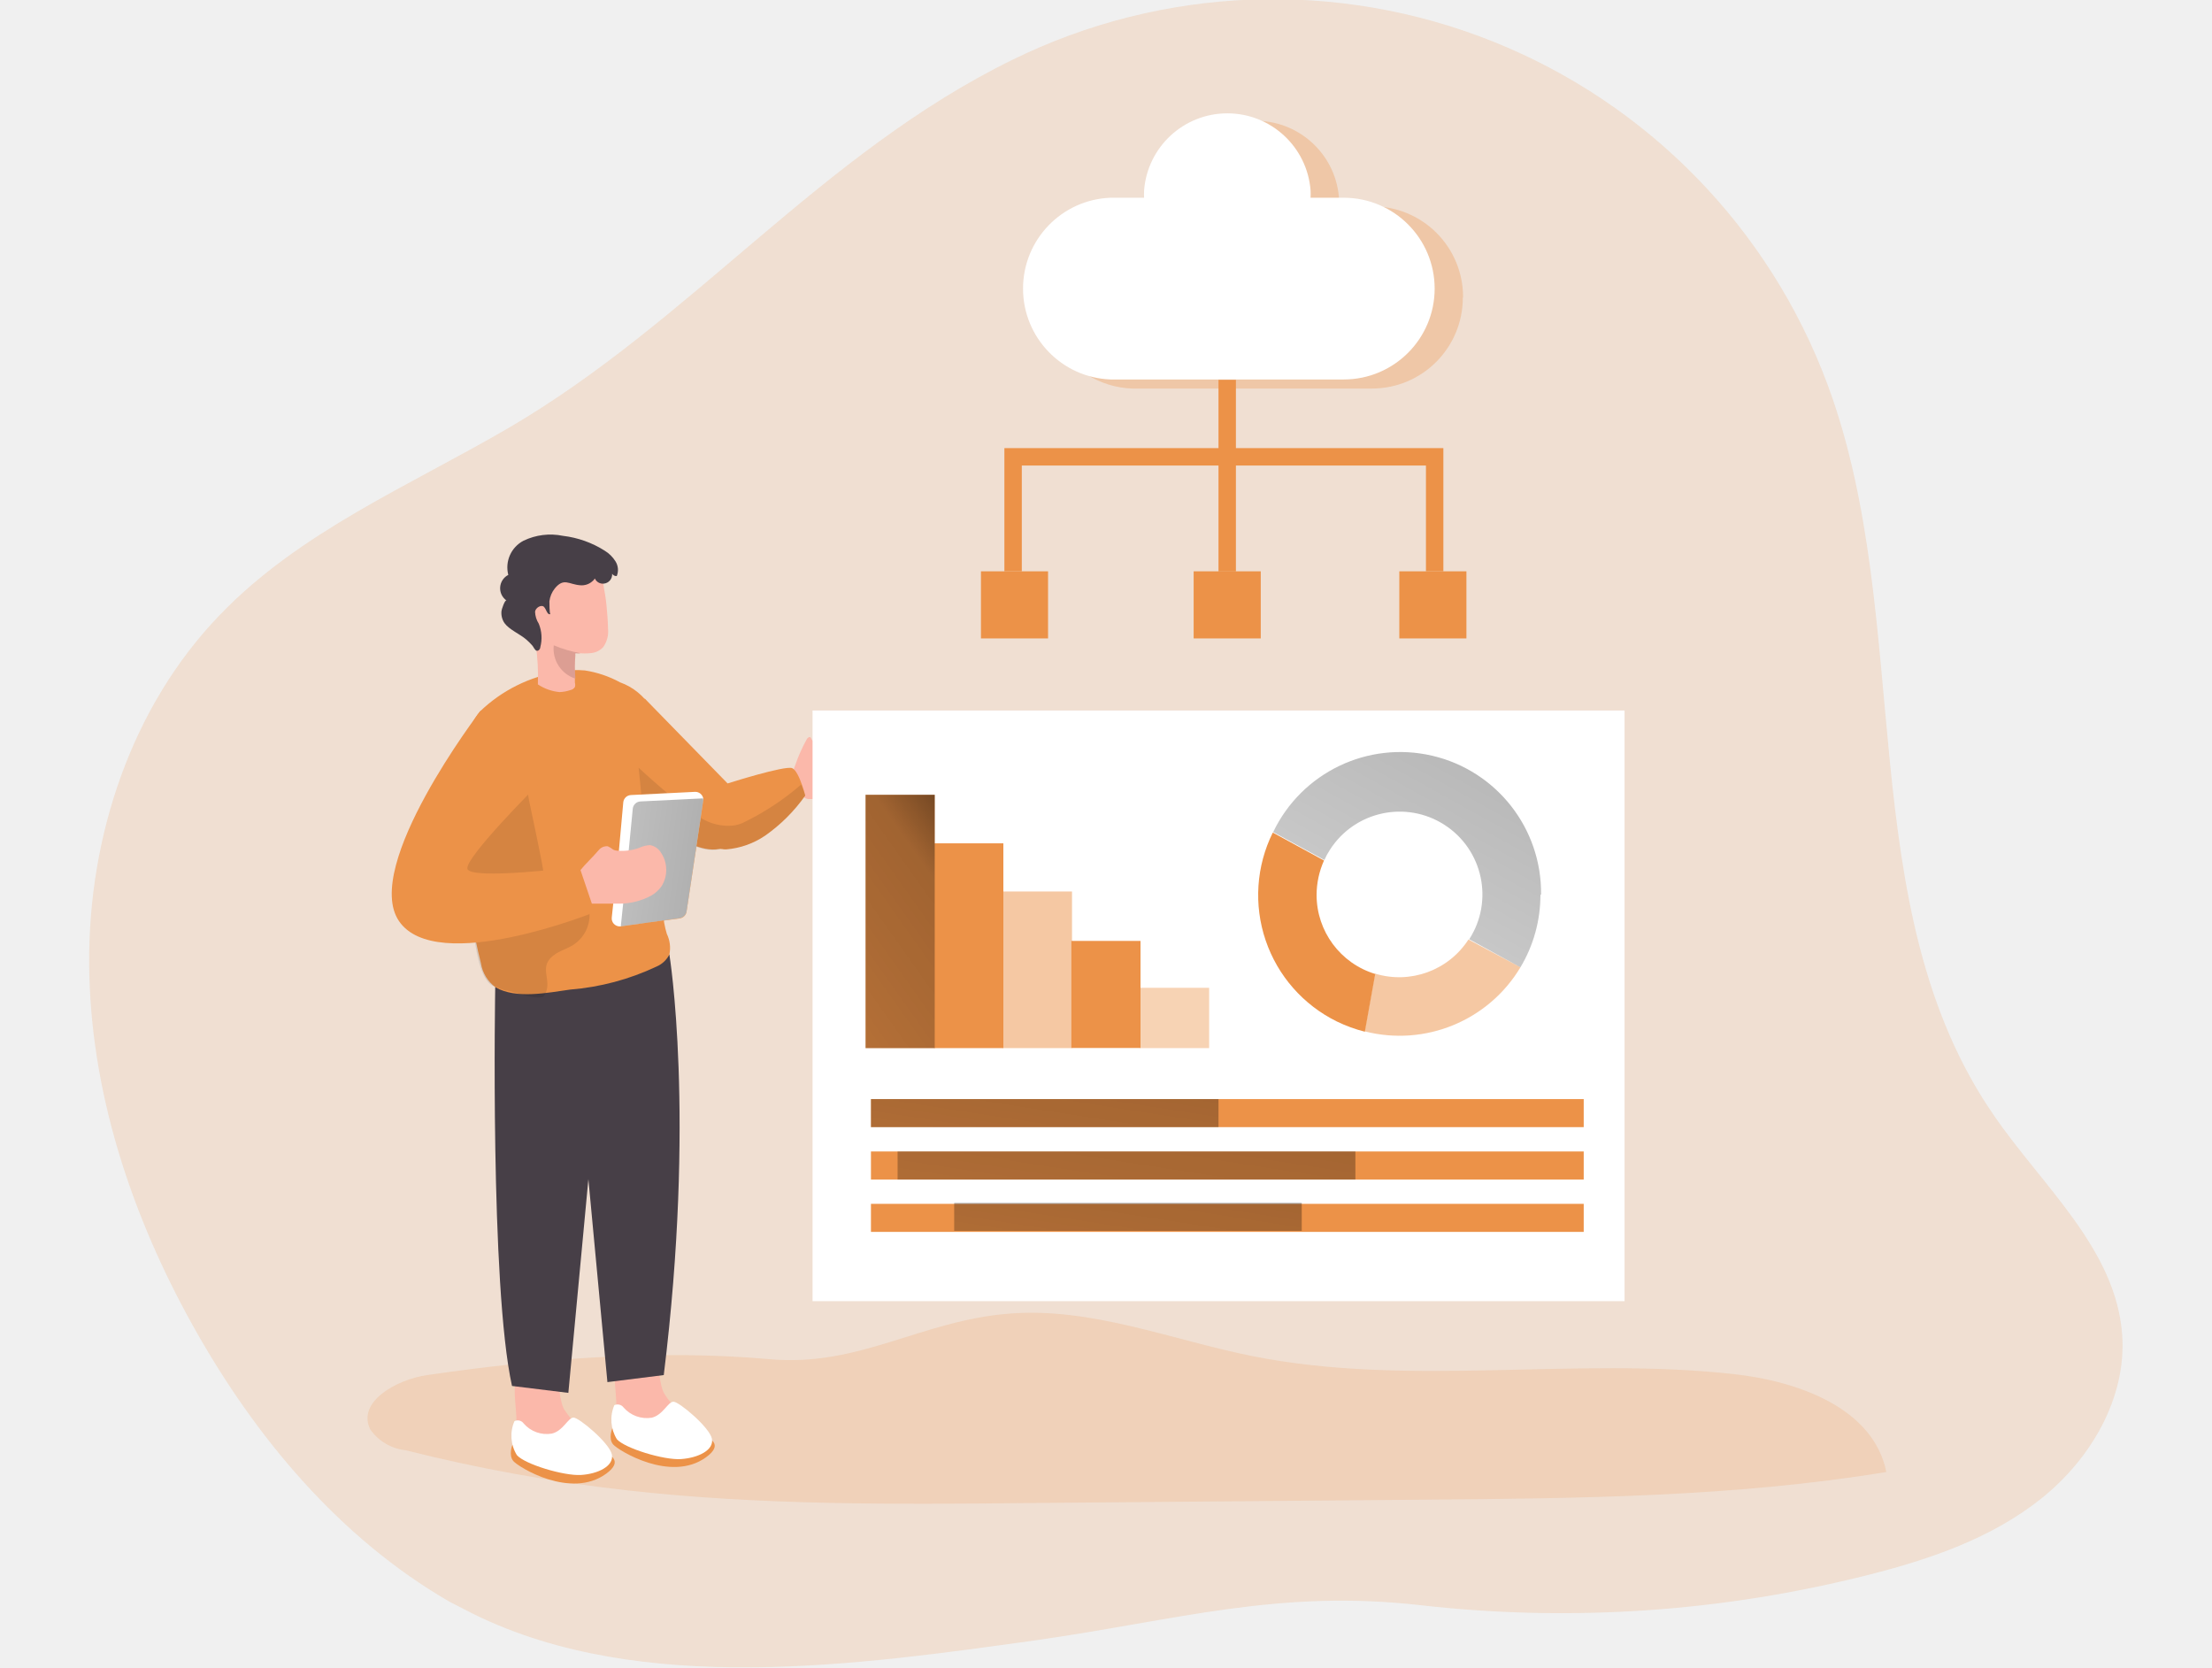
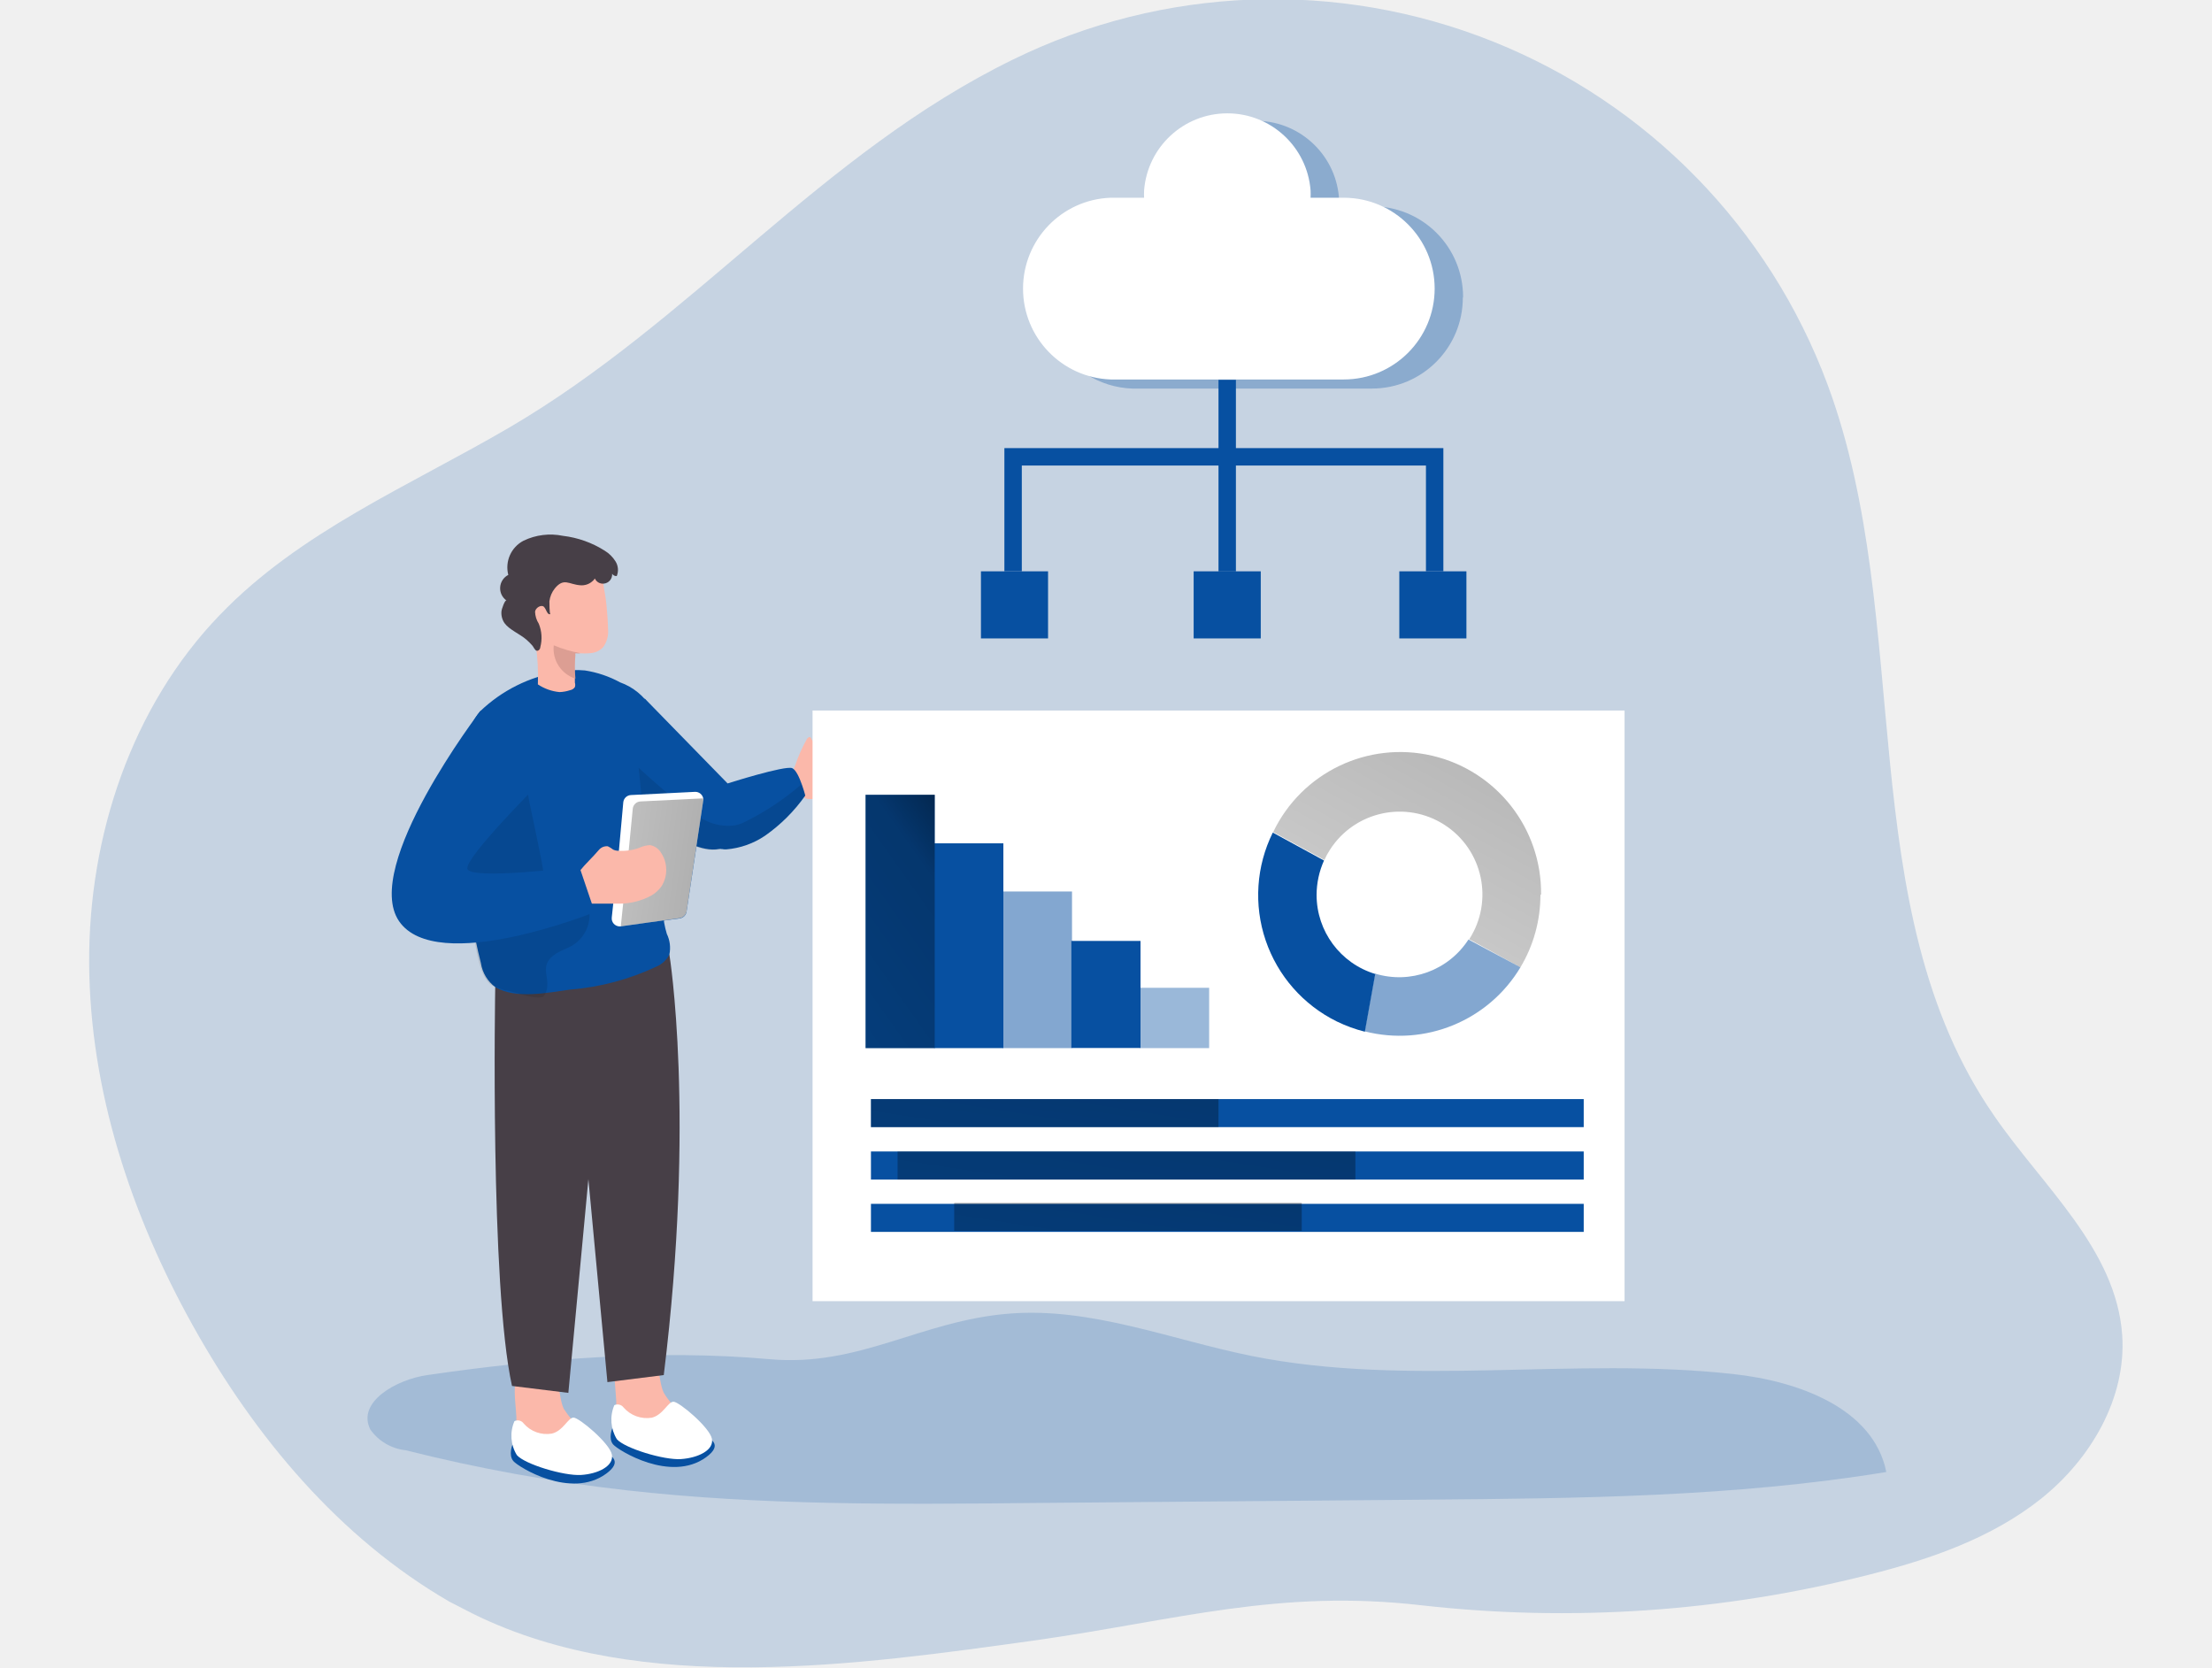
<svg xmlns="http://www.w3.org/2000/svg" xmlns:xlink="http://www.w3.org/1999/xlink" id="Layer_1" data-name="Layer 1" viewBox="0 0 158.81 130.19" width="406" height="306" class="illustration styles_illustrationTablet__1DWOa">
  <defs>
    <linearGradient id="linear-gradient" x1="83.01" y1="54.9" x2="42.02" y2="60.46" gradientTransform="matrix(1, 0, 0, -1, -18.57, 131.42)" gradientUnits="userSpaceOnUse">
      <stop offset="0.01" />
      <stop offset="0.08" stop-opacity="0.69" />
      <stop offset="0.21" stop-opacity="0.32" />
      <stop offset="1" stop-opacity="0" />
    </linearGradient>
    <linearGradient id="linear-gradient-2" x1="-547.98" y1="61.6" x2="-499.46" y2="27.21" gradientTransform="translate(-471.09 123.94) rotate(180)" xlink:href="#linear-gradient" />
    <linearGradient id="linear-gradient-3" x1="84.42" y1="69.76" x2="76.09" y2="16.29" gradientTransform="matrix(1, 0, 0, -1, -7.29, 140.53)" xlink:href="#linear-gradient" />
    <linearGradient id="linear-gradient-4" x1="90.92" y1="61.65" x2="82.6" y2="8.18" gradientTransform="matrix(1, 0, 0, -1, -7.29, 140.53)" xlink:href="#linear-gradient" />
    <linearGradient id="linear-gradient-5" x1="91.34" y1="69.04" x2="81.27" y2="4.4" gradientTransform="matrix(1, 0, 0, -1, -7.29, 140.53)" xlink:href="#linear-gradient" />
    <linearGradient id="linear-gradient-6" x1="147.04" y1="88.11" x2="105.55" y2="13.31" xlink:href="#linear-gradient" />
  </defs>
-   <path d="M37.39,133.54c13.07,6.39,30,3.93,43.88,2,11-1.57,18.9-4,30-2.73a97.49,97.49,0,0,0,35-2.38c4.79-1.21,9.59-2.86,13.45-5.94s6.67-7.84,6.33-12.77c-.47-6.71-6.21-11.61-10-17.13-11.23-16.19-6.16-38.61-13-57.07A46.18,46.18,0,0,0,79.45,12.11c-15,7.32-25.11,20.44-39.45,28.8C32.24,45.43,23.72,49,17.49,55.49,10.6,62.63,7.24,72.75,7.29,82.67S10.56,102.32,15.4,111s11.44,16.56,20,21.52C36.08,132.87,36.73,133.21,37.39,133.54Z" transform="translate(-7.29 -7.47)" fill="#ec9248" opacity="0.18" style="isolation: isolate;" />
-   <path d="M33.69,114.84c-2.39.34-5.54,2.1-4.44,4.26A3.89,3.89,0,0,0,32,120.71a130.3,130.3,0,0,0,17.2,3.12c10.5,1.19,21.1,1.11,31.66,1l30.71-.26c12-.1,24.17-.21,36.06-2.16-1-5-6.9-7.1-11.95-7.65-12.5-1.38-25.28,1.06-37.6-1.41-6.3-1.27-12.51-3.82-18.93-3.31-6.9.54-11.71,4.19-18.72,3.56C51.59,112.81,42.43,113.57,33.69,114.84Z" transform="translate(-7.29 -7.47)" fill="#ec9248" opacity="0.18" style="isolation: isolate;" />
+   <path d="M37.39,133.54c13.07,6.39,30,3.93,43.88,2,11-1.57,18.9-4,30-2.73a97.49,97.49,0,0,0,35-2.38c4.79-1.21,9.59-2.86,13.45-5.94s6.67-7.84,6.33-12.77c-.47-6.71-6.21-11.61-10-17.13-11.23-16.19-6.16-38.61-13-57.07A46.18,46.18,0,0,0,79.45,12.11c-15,7.32-25.11,20.44-39.45,28.8C32.24,45.43,23.72,49,17.49,55.49,10.6,62.63,7.24,72.75,7.29,82.67S10.56,102.32,15.4,111s11.44,16.56,20,21.52C36.08,132.87,36.73,133.21,37.39,133.54Z" transform="translate(-7.29 -7.47)" fill="#0750a1" opacity="0.18" style="isolation: isolate;" />
+   <path d="M33.69,114.84c-2.39.34-5.54,2.1-4.44,4.26A3.89,3.89,0,0,0,32,120.71a130.3,130.3,0,0,0,17.2,3.12c10.5,1.19,21.1,1.11,31.66,1l30.71-.26c12-.1,24.17-.21,36.06-2.16-1-5-6.9-7.1-11.95-7.65-12.5-1.38-25.28,1.06-37.6-1.41-6.3-1.27-12.51-3.82-18.93-3.31-6.9.54-11.71,4.19-18.72,3.56C51.59,112.81,42.43,113.57,33.69,114.84Z" transform="translate(-7.29 -7.47)" fill="#0750a1" opacity="0.18" style="isolation: isolate;" />
  <path d="M48.45,116.87a4.36,4.36,0,0,0,.35,1.83,3,3,0,0,0,1.33,1.24,5.24,5.24,0,0,0,3.9.39.74.74,0,0,0,.45-.28.56.56,0,0,0,.08-.38,2.93,2.93,0,0,0-1-1.84,6.13,6.13,0,0,1-1.4-1.61c-.6-1.21-.16-4.42-2.43-3.9C47.81,112.75,48.4,115.52,48.45,116.87Z" transform="translate(-7.29 -7.47)" fill="#fbb8aa" />
-   <path d="M48.14,119s-.33.8.07,1.26,4.49,3,7.25,1S51.71,119,51.71,119Z" transform="translate(-7.29 -7.47)" fill="#ec9248" />
+   <path d="M48.14,119s-.33.8.07,1.26,4.49,3,7.25,1S51.71,119,51.71,119Z" transform="translate(-7.29 -7.47)" fill="#0750a1" />
  <path d="M48.3,117.19a.59.59,0,0,1,.73.19,2.41,2.41,0,0,0,2.19.79c.9-.22,1.26-1.25,1.7-1.25s2.82,2,3,2.89-1.08,1.5-2.42,1.59-4.39-.85-5-1.55A2.9,2.9,0,0,1,48.3,117.19Z" transform="translate(-7.29 -7.47)" fill="#fff" />
  <path d="M40.65,118.1a4.56,4.56,0,0,0,.34,1.84,3.09,3.09,0,0,0,1.34,1.24,5.28,5.28,0,0,0,3.9.38.73.73,0,0,0,.45-.27.66.66,0,0,0,.08-.39,2.9,2.9,0,0,0-1-1.83,6.9,6.9,0,0,1-1.41-1.6c-.59-1.21-.15-4.42-2.42-3.91C40,114,40.6,116.77,40.65,118.1Z" transform="translate(-7.29 -7.47)" fill="#fbb8aa" />
-   <path d="M40.34,120.29s-.32.79.07,1.26,4.48,3,7.24,1-3.74-2.31-3.74-2.31Z" transform="translate(-7.29 -7.47)" fill="#ec9248" />
+   <path d="M40.34,120.29s-.32.79.07,1.26,4.48,3,7.24,1-3.74-2.31-3.74-2.31Z" transform="translate(-7.29 -7.47)" fill="#0750a1" />
  <path d="M40.5,118.44a.57.57,0,0,1,.73.19,2.38,2.38,0,0,0,2.19.78c.89-.21,1.26-1.24,1.69-1.25s2.83,2,3,2.89-1.08,1.51-2.42,1.59-4.39-.84-5-1.55A2.87,2.87,0,0,1,40.5,118.44Z" transform="translate(-7.29 -7.47)" fill="#fff" />
  <path d="M39,84.53s-.42,23.37,1.31,31.16l4.4.54,3-32Z" transform="translate(-7.29 -7.47)" fill="#473f47" />
  <path d="M52.6,82s2.06,12.6-.44,32.84l-4.4.55-3-32Z" transform="translate(-7.29 -7.47)" fill="#473f47" />
-   <path d="M57.74,71.94c-.05.84-.32,1.58-1.06,1.82l-.19,0c-1.35.27-3.12-.75-4.35-1.65A16.87,16.87,0,0,1,50.66,71v-9l6.56,6.72A10.43,10.43,0,0,1,57.74,71.94Z" transform="translate(-7.29 -7.47)" fill="#ec9248" />
-   <path d="M52.19,72.12c0,.42.06.85.06,1.27,0,2.33-.54,4.74.15,7A2.52,2.52,0,0,1,52.6,82a2,2,0,0,1-1,.94,19.46,19.46,0,0,1-6.75,1.8c-1.74.24-4.22.76-5.83-.18a2.89,2.89,0,0,1-1.14-1.89,35.75,35.75,0,0,1-1.09-7.35c0-.33-.05-.65-.06-1-.14-2.24-.18-4.47-.14-6.71,0-1.62.16-3.37,1.22-4.59A11.58,11.58,0,0,1,44,59.93a6.64,6.64,0,0,1,2-.11,8.44,8.44,0,0,1,2.75.93,4.68,4.68,0,0,1,2.44,2,13.82,13.82,0,0,1,1.15,3.7A13.37,13.37,0,0,1,52.49,70c-.06.59-.21,1.18-.27,1.77A1.73,1.73,0,0,0,52.19,72.12Z" transform="translate(-7.29 -7.47)" fill="#ec9248" />
+   <path d="M57.74,71.94c-.05.84-.32,1.58-1.06,1.82l-.19,0c-1.35.27-3.12-.75-4.35-1.65A16.87,16.87,0,0,1,50.66,71v-9l6.56,6.72A10.43,10.43,0,0,1,57.74,71.94Z" transform="translate(-7.29 -7.47)" fill="#0750a1" />
+   <path d="M52.19,72.12c0,.42.06.85.06,1.27,0,2.33-.54,4.74.15,7A2.52,2.52,0,0,1,52.6,82a2,2,0,0,1-1,.94,19.46,19.46,0,0,1-6.75,1.8c-1.74.24-4.22.76-5.83-.18a2.89,2.89,0,0,1-1.14-1.89,35.75,35.75,0,0,1-1.09-7.35c0-.33-.05-.65-.06-1-.14-2.24-.18-4.47-.14-6.71,0-1.62.16-3.37,1.22-4.59A11.58,11.58,0,0,1,44,59.93a6.64,6.64,0,0,1,2-.11,8.44,8.44,0,0,1,2.75.93,4.68,4.68,0,0,1,2.44,2,13.82,13.82,0,0,1,1.15,3.7A13.37,13.37,0,0,1,52.49,70c-.06.59-.21,1.18-.27,1.77A1.73,1.73,0,0,0,52.19,72.12Z" transform="translate(-7.29 -7.47)" fill="#0750a1" />
  <path d="M42.68,85.32c-.68.2-2.24-.42-2.76-.51-.31,0-.59-.21-.9-.28-1.54-.39-1.72-4.73-1.87-5.89a82.84,82.84,0,0,1-1.06-9.38,10,10,0,0,1,.41-3.53,4.09,4.09,0,0,1,2.31-2.58c2-.71,2.56,5.53,2.83,6.82.34,1.62.69,3.24,1,4.85.24,1.19.11,2.13,1,3a.49.49,0,0,0,.24.14.48.48,0,0,0,.24-.06,3.51,3.51,0,0,1,1.24-.29.78.78,0,0,1,.94.7,2.78,2.78,0,0,1-1.19,2.93c-.42.27-.9.41-1.33.67-1.59,1-.26,2-.89,3.2A.42.42,0,0,1,42.68,85.32Z" transform="translate(-7.29 -7.47)" fill="#020202" opacity="0.1" style="isolation: isolate;" />
  <path d="M47.43,58a1.47,1.47,0,0,1-1,.47,4.62,4.62,0,0,1-.91,0h-.17a.2.2,0,0,0-.13,0,.24.24,0,0,0,0,.14,10.18,10.18,0,0,0,0,1.83h0c0,.11,0,.22,0,.33a.6.6,0,0,1,0,.35.55.55,0,0,1-.37.24,2.9,2.9,0,0,1-.83.15,3.67,3.67,0,0,1-1.69-.6,17.25,17.25,0,0,0-.17-3.13,16.63,16.63,0,0,1-.4-4,2.2,2.2,0,0,1,2.55-2.18,5,5,0,0,1,2.73.75,1.09,1.09,0,0,1,.41.81c.1.53.19,1.06.24,1.6s.11,1.22.12,1.83A2.08,2.08,0,0,1,47.43,58Z" transform="translate(-7.29 -7.47)" fill="#fbb8aa" />
  <path d="M63.34,65.17c.06-.09.18-.19.27-.13a.26.26,0,0,1,.08.13.59.59,0,0,0,.54.31c.21,0,.43,0,.65,0a1.83,1.83,0,0,1,1.44.78,2.85,2.85,0,0,1,.52,1.59,2,2,0,0,1-.39,1.44,2.68,2.68,0,0,1-2.15.57l-.7,0a.66.66,0,0,1-.73-.53c-.29-.69-.81-1.39-.45-2.09A12.24,12.24,0,0,1,63.34,65.17Z" transform="translate(-7.29 -7.47)" fill="#fbb8aa" />
  <path d="M46.56,52.88a1.25,1.25,0,0,1-.91.29c-.9-.06-1.29-.62-2,.25a2,2,0,0,0-.42,1c0,.08,0,1,.08,1-.26.09-.31-.38-.51-.57s-.66.07-.69.39a1.85,1.85,0,0,0,.29.93A2.87,2.87,0,0,1,42.52,58c0,.15-.15.32-.29.28S42,58,41.9,57.88a5,5,0,0,0-.46-.46c-.5-.44-1.35-.78-1.72-1.3a1.4,1.4,0,0,1-.23-.95c0-.08.26-.89.39-.81a1.17,1.17,0,0,1,.14-2,2.35,2.35,0,0,1,1.19-2.67,4.84,4.84,0,0,1,3.08-.38,7.79,7.79,0,0,1,3.26,1.16,2.56,2.56,0,0,1,.84.83,1.26,1.26,0,0,1,.1,1.15.38.38,0,0,1-.36-.18.72.72,0,0,1-.65.77.68.68,0,0,1-.7-.4A.89.89,0,0,1,46.56,52.88Z" transform="translate(-7.29 -7.47)" fill="#473f47" />
  <path d="M45.56,58.49h-.17a.2.2,0,0,0-.13,0,.24.24,0,0,0,0,.14,10.18,10.18,0,0,0,0,1.83h0a2.45,2.45,0,0,1-1.69-2.6,10,10,0,0,0,2.07.61Z" transform="translate(-7.29 -7.47)" fill="#dc9e93" />
-   <path d="M63.21,69.59a12.87,12.87,0,0,1-3.15,3.14,6.3,6.3,0,0,1-3,1.06,1,1,0,0,1-.42-.05,1,1,0,0,1-.57-.39,3.3,3.3,0,0,1-.76-1.87c-.07-1.8,1.88-2.85,1.88-2.85s4.44-1.41,5-1.18c.29.12.57.75.76,1.29S63.21,69.59,63.21,69.59Z" transform="translate(-7.29 -7.47)" fill="#ec9248" />
+   <path d="M63.21,69.59a12.87,12.87,0,0,1-3.15,3.14,6.3,6.3,0,0,1-3,1.06,1,1,0,0,1-.42-.05,1,1,0,0,1-.57-.39,3.3,3.3,0,0,1-.76-1.87c-.07-1.8,1.88-2.85,1.88-2.85s4.44-1.41,5-1.18c.29.12.57.75.76,1.29S63.21,69.59,63.21,69.59Z" transform="translate(-7.29 -7.47)" fill="#0750a1" />
  <path d="M63.21,69.59a12.87,12.87,0,0,1-3.15,3.14,6.3,6.3,0,0,1-3,1.06,1,1,0,0,1-.42-.05,1.06,1.06,0,0,1-.19.06c-1.35.27-3.11-.76-4.35-1.66l-1.48-.53-.42-4.19s3.56,3.32,5.11,4.06a4,4,0,0,0,2.38.44,2.7,2.7,0,0,0,.63-.19,20.71,20.71,0,0,0,4.57-3A7.12,7.12,0,0,1,63.21,69.59Z" transform="translate(-7.29 -7.47)" fill="#020202" opacity="0.1" style="isolation: isolate;" />
-   <path d="M48.62,73.9,49,70.11a.62.62,0,0,1,.59-.57l5-.25a.64.64,0,0,1,.66.61.48.48,0,0,1,0,.12l-1.31,8.63a.62.62,0,0,1-.54.53l-4.61.64a.64.64,0,0,1-.71-.55.57.57,0,0,1,0-.13Z" transform="translate(-7.29 -7.47)" fill="#ec9248" />
+   <path d="M48.62,73.9,49,70.11a.62.62,0,0,1,.59-.57l5-.25a.64.64,0,0,1,.66.61.48.48,0,0,1,0,.12l-1.31,8.63a.62.62,0,0,1-.54.53l-4.61.64a.64.64,0,0,1-.71-.55.57.57,0,0,1,0-.13Z" transform="translate(-7.29 -7.47)" fill="#0750a1" />
  <path d="M55.24,70l-1.3,8.63a.64.64,0,0,1-.54.53l-4.58.64h0a.63.63,0,0,1-.72-.54.76.76,0,0,1,0-.15l.56-5.24L49,70.11a.63.63,0,0,1,.6-.56l5-.25a.63.63,0,0,1,.65.55A.37.37,0,0,1,55.24,70Z" transform="translate(-7.29 -7.47)" fill="#fff" />
  <path d="M55.24,70l-1.3,8.63a.64.64,0,0,1-.54.53l-4.58.64a.38.38,0,0,1,0-.15l.55-5.23.37-3.8a.63.63,0,0,1,.59-.57l4.89-.24A.31.31,0,0,1,55.24,70Z" transform="translate(-7.29 -7.47)" fill="url(#linear-gradient)" />
  <path d="M47.09,73.84a.81.81,0,0,1,.7-.29,2.26,2.26,0,0,1,.42.26.93.93,0,0,0,.4.09,4,4,0,0,0,1.64-.23,2.13,2.13,0,0,1,.85-.21,1.26,1.26,0,0,1,.85.6A2.4,2.4,0,0,1,52,76.65a2.51,2.51,0,0,1-.85.77,5.29,5.29,0,0,1-2.42.61c-.85,0-1.7,0-2.53,0a1,1,0,0,1-.58-.07.9.9,0,0,1-.28-.74,2.5,2.5,0,0,1,.23-1.71C46.06,74.9,46.6,74.42,47.09,73.84Z" transform="translate(-7.29 -7.47)" fill="#fbb8aa" />
-   <path d="M37.83,63s-9.27,12.12-6.34,16.4,15.28-.71,15.28-.71l-1.2-3.54s-8.68,1.1-8.75.13,5.51-6.54,5.51-6.54S43.33,60.61,37.83,63Z" transform="translate(-7.29 -7.47)" fill="#ec9248" />
+   <path d="M37.83,63s-9.27,12.12-6.34,16.4,15.28-.71,15.28-.71l-1.2-3.54s-8.68,1.1-8.75.13,5.51-6.54,5.51-6.54S43.33,60.61,37.83,63Z" transform="translate(-7.29 -7.47)" fill="#0750a1" />
  <rect x="56.49" y="55.48" width="63.41" height="46.12" fill="#fff" />
-   <rect x="61.05" y="94" width="55.66" height="2.19" fill="#ec9248" />
+   <rect x="61.05" y="94" width="55.66" height="2.19" fill="#0750a1" />
  <g opacity="0.41">
-     <rect x="82.06" y="77.13" width="5.4" height="4.71" fill="#ec9248" />
+     <rect x="82.06" y="77.13" width="5.4" height="4.71" fill="#0750a1" />
  </g>
-   <rect x="76.7" y="73.47" width="5.4" height="8.36" fill="#ec9248" />
+   <rect x="76.7" y="73.47" width="5.4" height="8.36" fill="#0750a1" />
  <g opacity="0.5">
-     <rect x="71.35" y="69.61" width="5.4" height="12.23" fill="#ec9248" />
+     <rect x="71.35" y="69.61" width="5.4" height="12.23" fill="#0750a1" />
  </g>
-   <rect x="65.99" y="65.85" width="5.4" height="15.99" fill="#ec9248" />
-   <rect x="60.63" y="62.06" width="5.4" height="19.78" fill="#ec9248" />
+   <rect x="65.99" y="65.85" width="5.4" height="15.99" fill="#0750a1" />
+   <rect x="60.63" y="62.06" width="5.4" height="19.78" fill="#0750a1" />
  <rect x="60.63" y="62.06" width="5.4" height="19.78" fill="url(#linear-gradient-2)" />
-   <path d="M114.56,30.71a7.1,7.1,0,0,1-7.09,7.1H89.26a7.1,7.1,0,1,1,0-14.19h2.62a5.63,5.63,0,0,1,0-.58,6.52,6.52,0,0,1,13-.23V23a5.63,5.63,0,0,1,0,.58h2.61a7.08,7.08,0,0,1,7.09,7.09Z" transform="translate(-7.29 -7.47)" fill="#ec9248" opacity="0.31" style="isolation: isolate;" />
+   <path d="M114.56,30.71a7.1,7.1,0,0,1-7.09,7.1H89.26a7.1,7.1,0,1,1,0-14.19h2.62a5.63,5.63,0,0,1,0-.58,6.52,6.52,0,0,1,13-.23V23a5.63,5.63,0,0,1,0,.58h2.61a7.08,7.08,0,0,1,7.09,7.09Z" transform="translate(-7.29 -7.47)" fill="#0750a1" opacity="0.31" style="isolation: isolate;" />
  <path d="M112.36,30a7.1,7.1,0,0,1-7.09,7.1H87.05a7.1,7.1,0,0,1,0-14.19h2.62a5.63,5.63,0,0,1,0-.58,6.52,6.52,0,0,1,13,0h0a5.63,5.63,0,0,1,0,.58h2.62A7.1,7.1,0,0,1,112.36,30Z" transform="translate(-7.29 -7.47)" fill="#fff" />
-   <rect x="88.19" y="29.66" width="1.36" height="6.01" fill="#ec9248" />
-   <polygon points="105.75 44.61 104.39 44.61 104.39 36.35 72.83 36.35 72.83 44.61 71.47 44.61 71.47 34.99 105.75 34.99 105.75 44.61" fill="#ec9248" />
-   <rect x="88.19" y="35.67" width="1.36" height="8.95" fill="#ec9248" />
-   <rect x="102.31" y="44.61" width="5.24" height="5.24" fill="#ec9248" />
-   <rect x="86.25" y="44.61" width="5.24" height="5.24" fill="#ec9248" />
-   <rect x="69.64" y="44.61" width="5.24" height="5.24" fill="#ec9248" />
-   <rect x="61.05" y="85.82" width="55.66" height="2.19" fill="#ec9248" />
+   <rect x="88.19" y="29.66" width="1.36" height="6.01" fill="#0750a1" />
+   <polygon points="105.75 44.61 104.39 44.61 104.39 36.35 72.83 36.35 72.83 44.61 71.47 44.61 71.47 34.99 105.75 34.99 105.75 44.61" fill="#0750a1" />
+   <rect x="88.19" y="35.67" width="1.36" height="8.95" fill="#0750a1" />
+   <rect x="102.31" y="44.61" width="5.24" height="5.24" fill="#0750a1" />
+   <rect x="86.25" y="44.61" width="5.24" height="5.24" fill="#0750a1" />
+   <rect x="69.64" y="44.61" width="5.24" height="5.24" fill="#0750a1" />
+   <rect x="61.05" y="85.82" width="55.66" height="2.19" fill="#0750a1" />
  <rect x="61.05" y="85.82" width="27.14" height="2.19" fill="url(#linear-gradient-3)" />
  <rect x="67.55" y="93.92" width="27.14" height="2.19" fill="url(#linear-gradient-4)" />
-   <rect x="61.05" y="89.91" width="55.66" height="2.19" fill="#ec9248" />
+   <rect x="61.05" y="89.91" width="55.66" height="2.19" fill="#0750a1" />
  <rect x="63.13" y="89.91" width="35.75" height="2.19" fill="url(#linear-gradient-5)" />
-   <path d="M103.14,77.35a6.61,6.61,0,0,1,.58-2.69l-4-2.18a11,11,0,0,0,5,14.75,11.49,11.49,0,0,0,2.19.8l.81-4.51A6.45,6.45,0,0,1,103.14,77.35Z" transform="translate(-7.29 -7.47)" fill="#ec9248" />
-   <path d="M119.06,83a11,11,0,0,1-12.17,5l.81-4.51A6.44,6.44,0,0,0,115,80.83Z" transform="translate(-7.29 -7.47)" fill="#ec9248" opacity="0.5" style="isolation: isolate;" />
+   <path d="M103.14,77.35a6.61,6.61,0,0,1,.58-2.69l-4-2.18a11,11,0,0,0,5,14.75,11.49,11.49,0,0,0,2.19.8l.81-4.51A6.45,6.45,0,0,1,103.14,77.35Z" transform="translate(-7.29 -7.47)" fill="#0750a1" />
+   <path d="M119.06,83a11,11,0,0,1-12.17,5l.81-4.51A6.44,6.44,0,0,0,115,80.83Z" transform="translate(-7.29 -7.47)" fill="#0750a1" opacity="0.5" style="isolation: isolate;" />
  <path d="M120.62,77.35A11,11,0,0,1,119.06,83l-4-2.19a6.46,6.46,0,0,0-10.87-7,5.31,5.31,0,0,0-.44.81l-4-2.18a11,11,0,0,1,20.92,4.87Z" transform="translate(-7.29 -7.47)" fill="url(#linear-gradient-6)" />
</svg>
